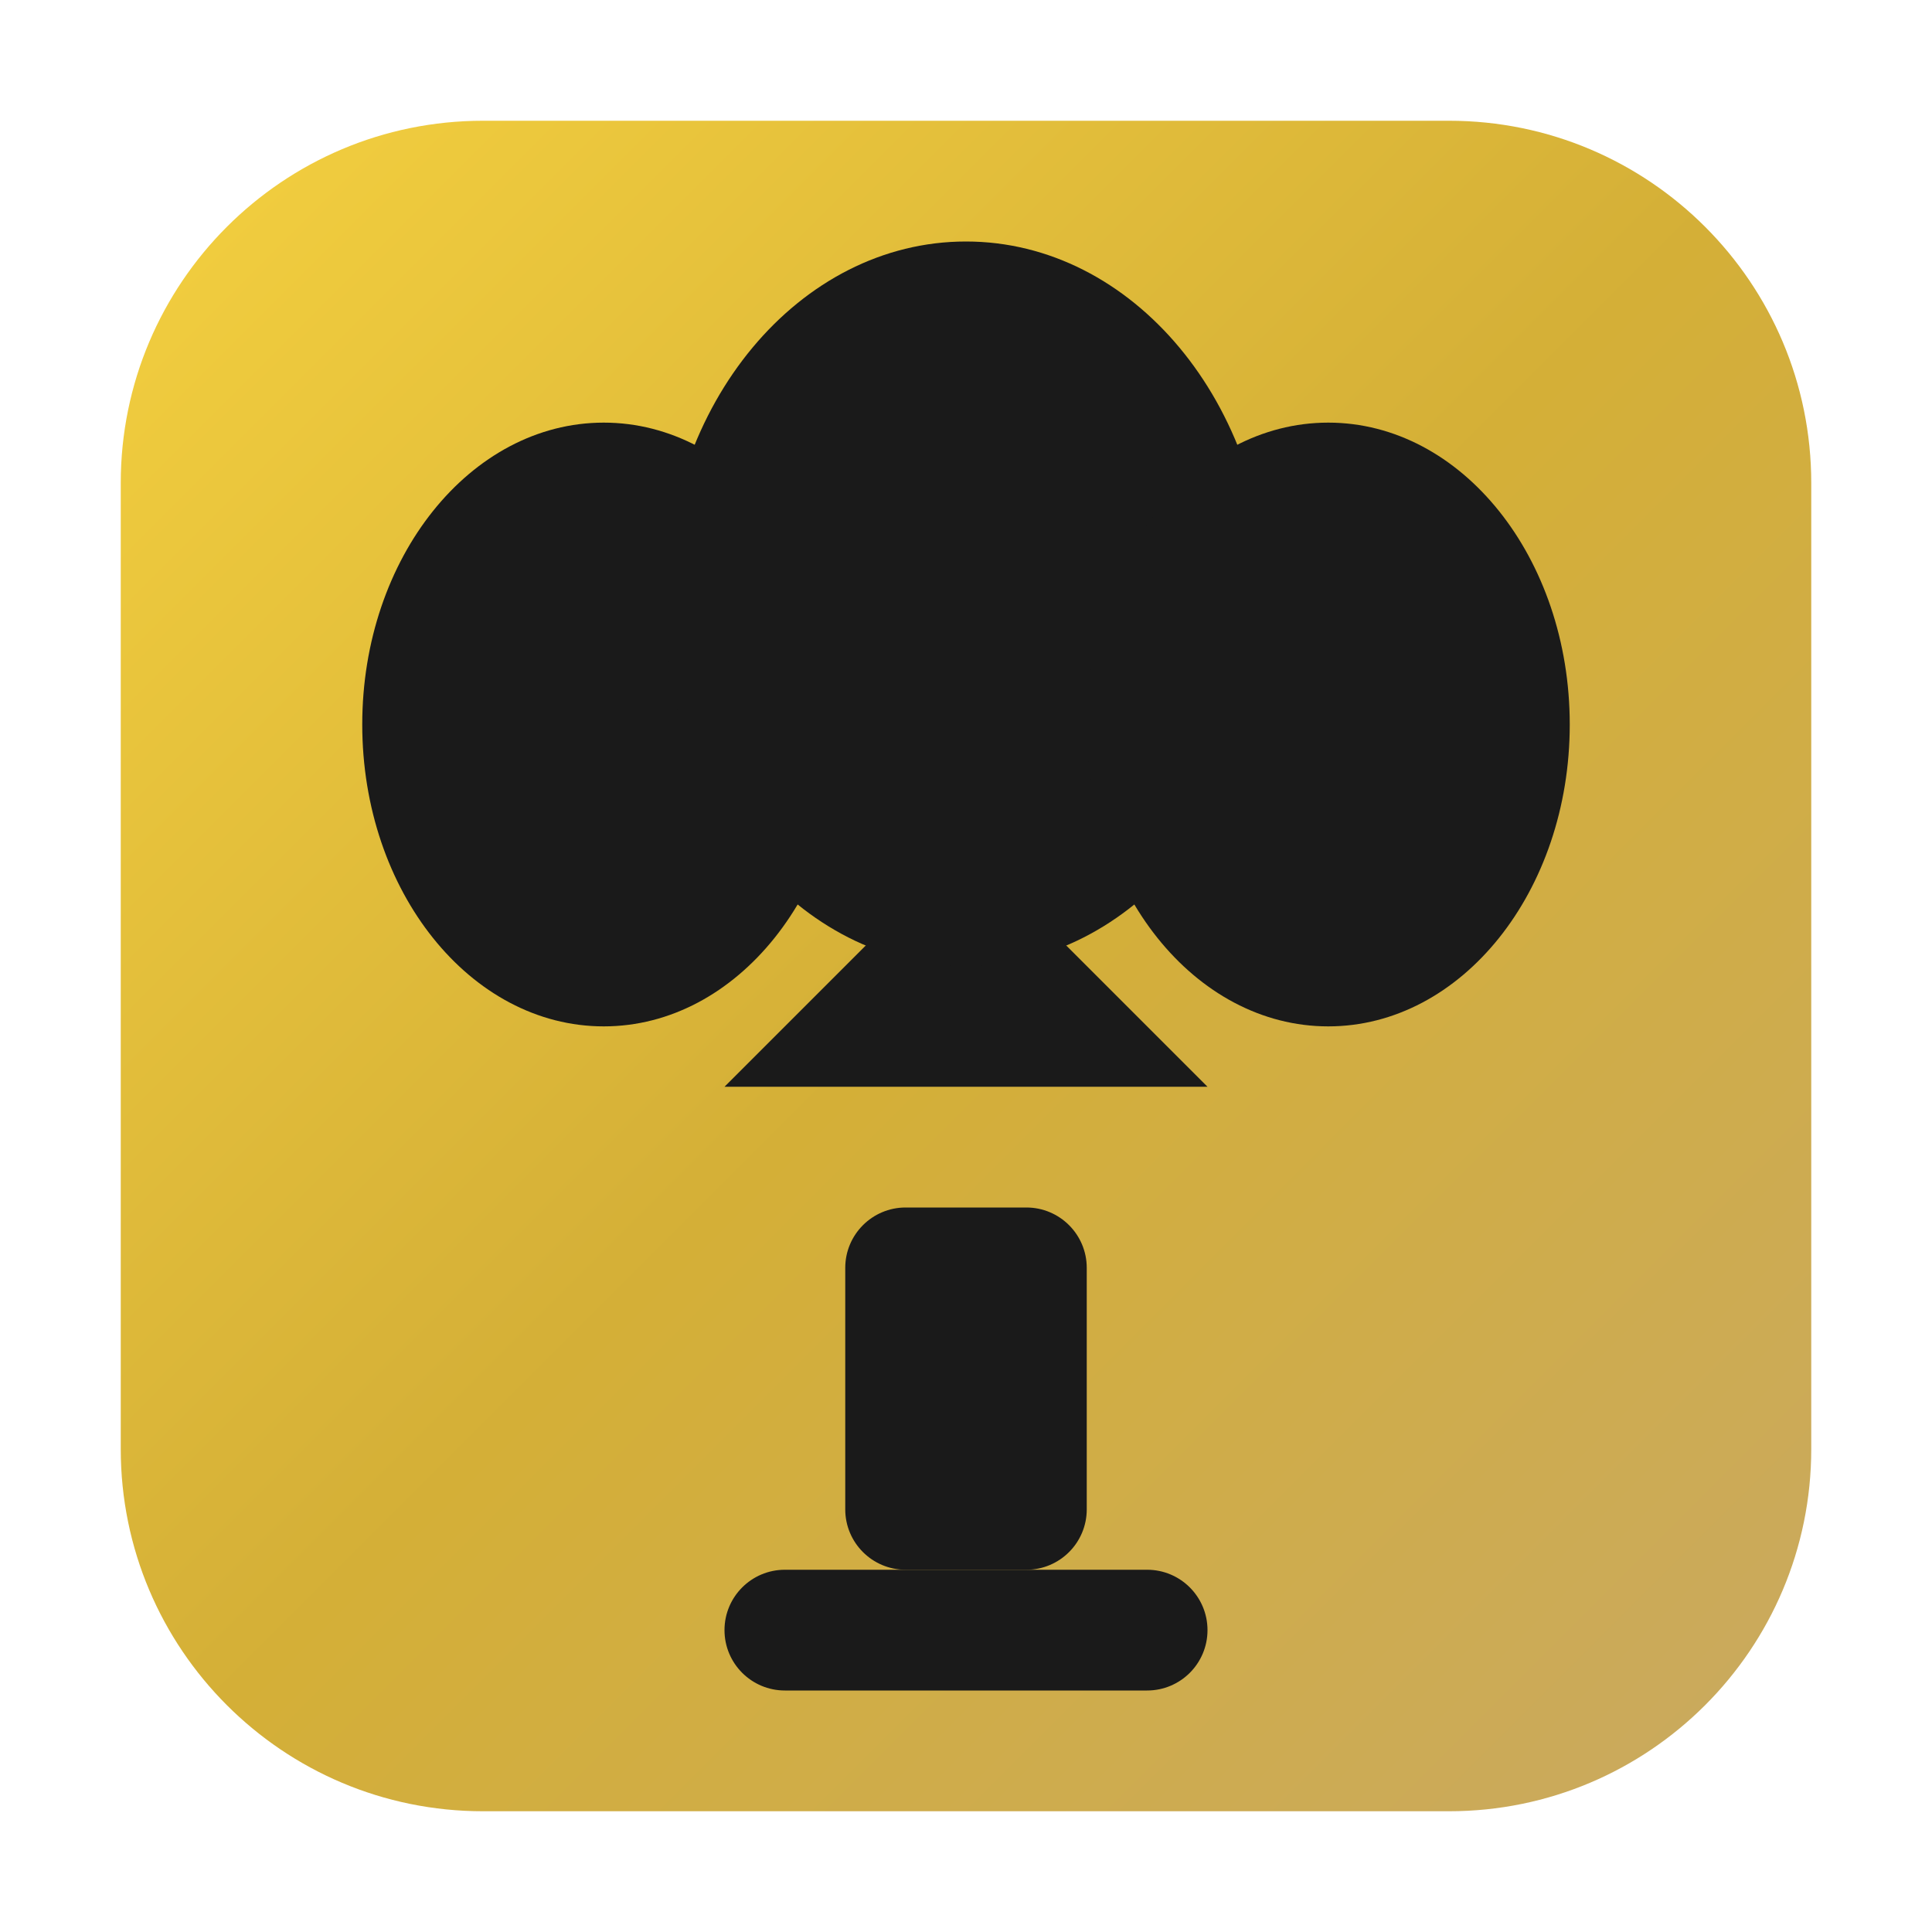
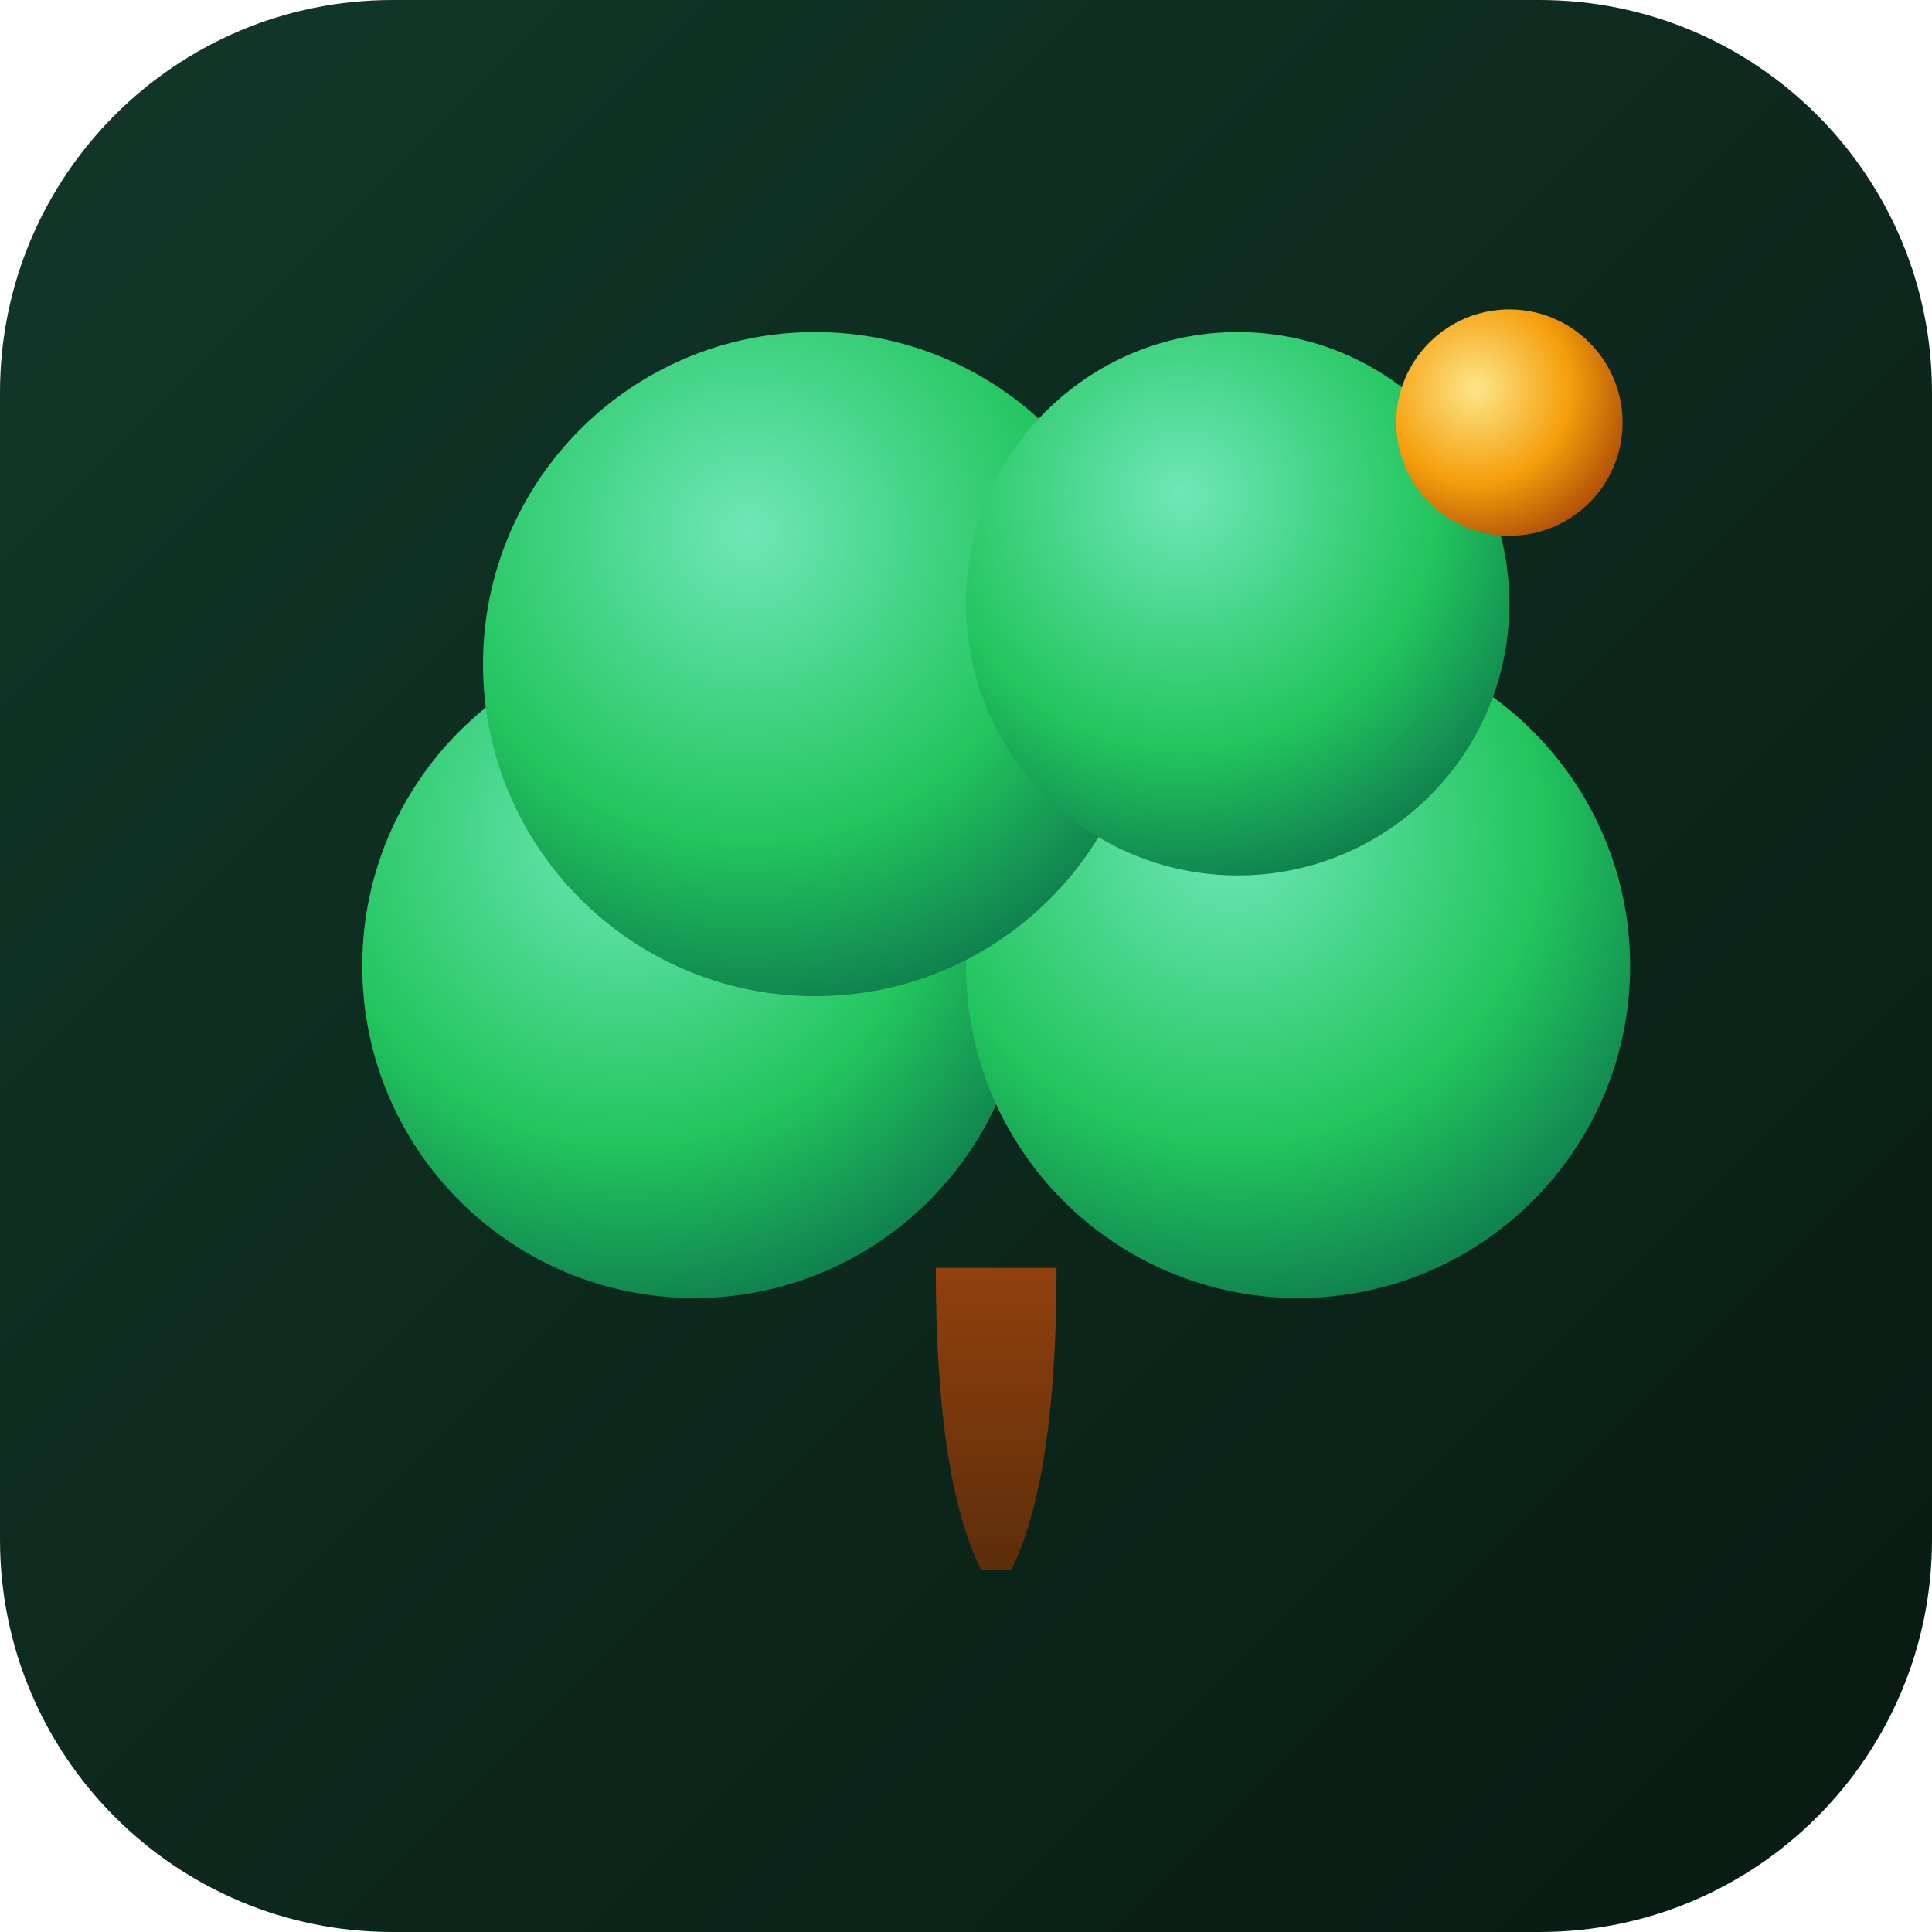
- <svg xmlns="http://www.w3.org/2000/svg" width="64" height="64" viewBox="0 0 64 64" fill="none">
+ <svg xmlns="http://www.w3.org/2000/svg" width="128" height="128" viewBox="0 0 128 128" role="img" aria-label="Canopy">
  <defs>
-     <linearGradient id="goldGradient" x1="0%" y1="0%" x2="100%" y2="100%">
-       <stop offset="0%" style="stop-color:#F4D03F;stop-opacity:1" />
-       <stop offset="50%" style="stop-color:#D4AF37;stop-opacity:1" />
-       <stop offset="100%" style="stop-color:#C9A961;stop-opacity:1" />
+     <linearGradient id="canopyTile" x1="0" y1="0" x2="1" y2="1">
+       <stop offset="0%" stop-color="#12382a" />
+       <stop offset="100%" stop-color="#081a12" />
+     </linearGradient>
+     <radialGradient id="canopyLeaf" cx="0.4" cy="0.3" r="0.85">
+       <stop offset="0%" stop-color="#6ee7b7" />
+       <stop offset="55%" stop-color="#22c55e" />
+       <stop offset="100%" stop-color="#065f46" />
+     </radialGradient>
+     <radialGradient id="canopySun" cx="0.35" cy="0.35" r="0.7">
+       <stop offset="0%" stop-color="#fde68a" />
+       <stop offset="60%" stop-color="#f59e0b" />
+       <stop offset="100%" stop-color="#b45309" />
+     </radialGradient>
+     <linearGradient id="canopyTrunk" x1="0" y1="0" x2="0" y2="1">
+       <stop offset="0%" stop-color="#92400e" />
+       <stop offset="100%" stop-color="#5c2e0a" />
    </linearGradient>
  </defs>
-   <rect x="4" y="4" width="56" height="56" rx="12" ry="12" fill="url(#goldGradient)" />
-   <g fill="#1a1a1a">
-     <rect x="28" y="40" width="8" height="12" rx="2" />
-     <rect x="24" y="52" width="16" height="4" rx="2" />
-     <path d="M32 28 L24 36 L40 36 Z" fill="#1a1a1a" />
-     <ellipse cx="20" cy="24" rx="8" ry="10" />
-     <ellipse cx="32" cy="20" rx="10" ry="12" />
-     <ellipse cx="44" cy="24" rx="8" ry="10" />
+   <rect x="0" y="0" width="128" height="128" rx="26" ry="26" fill="url(#canopyTile)" />
+   <g transform="translate(4,2)">
+     <path d="M58 82 Q58 96 61 102 L63 102 Q66 96 66 82 Z" fill="url(#canopyTrunk)" />
+     <circle cx="42" cy="62" r="22" fill="url(#canopyLeaf)" />
+     <circle cx="82" cy="62" r="22" fill="url(#canopyLeaf)" />
+     <circle cx="50" cy="42" r="22" fill="url(#canopyLeaf)" />
+     <circle cx="78" cy="38" r="18" fill="url(#canopyLeaf)" />
  </g>
+   <circle cx="100" cy="28" r="7.5" fill="url(#canopySun)" />
</svg>
